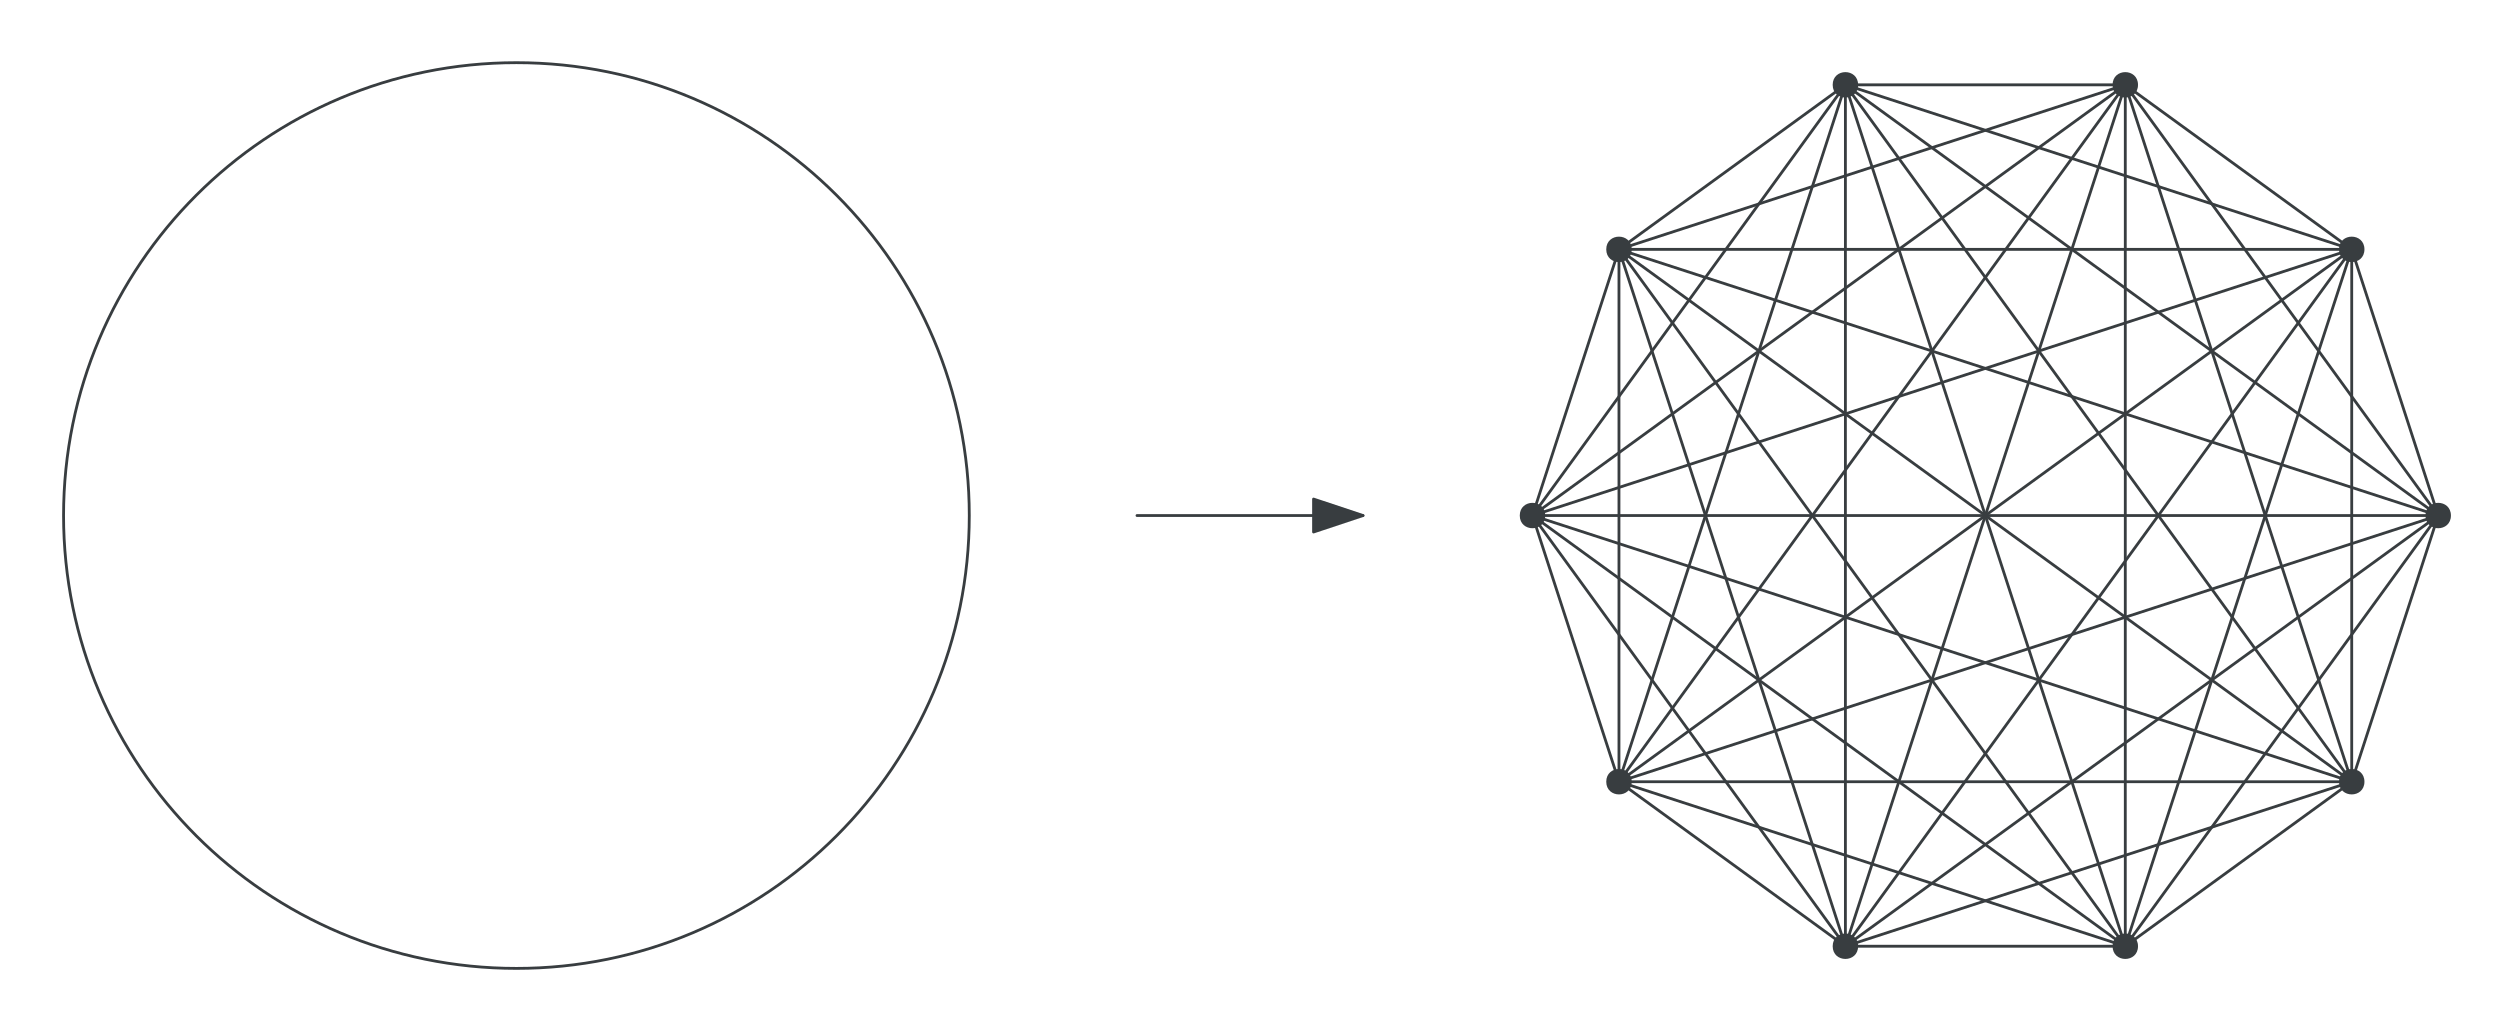
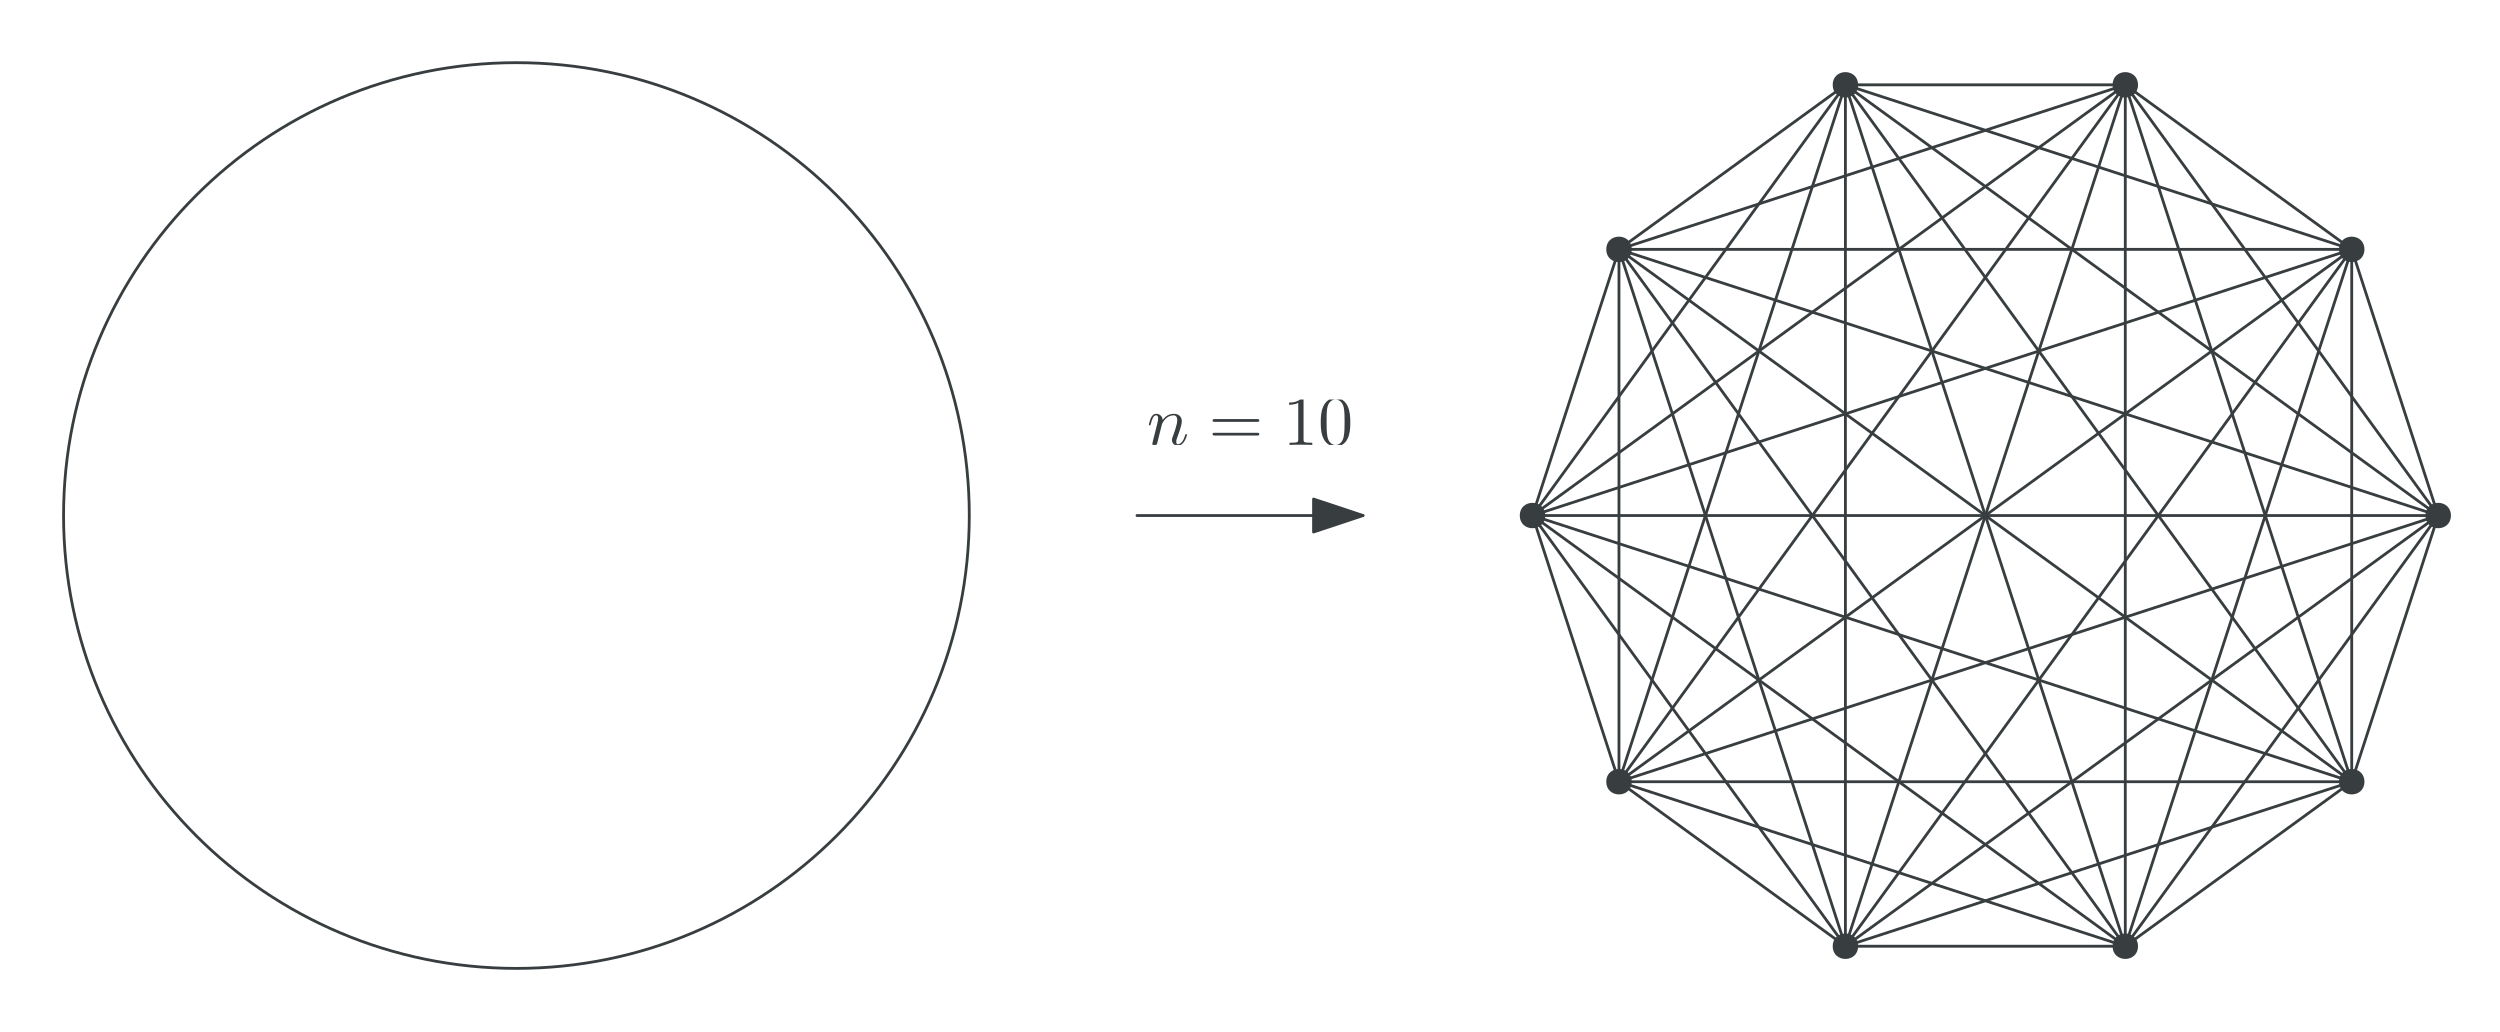
- <svg xmlns="http://www.w3.org/2000/svg" width="354" height="146" viewBox="0 0 354 146">
+ <svg xmlns="http://www.w3.org/2000/svg" xmlns:xlink="http://www.w3.org/1999/xlink" width="354" height="146" viewBox="0 0 354 146">
+   <defs>
+     <g>
+       <g id="glyph-0-0">
+         <path d="M 0.875 -0.594 C 0.844 -0.438 0.781 -0.203 0.781 -0.156 C 0.781 0.016 0.922 0.109 1.078 0.109 C 1.203 0.109 1.375 0.031 1.453 -0.172 C 1.453 -0.188 1.578 -0.656 1.641 -0.906 L 1.859 -1.797 C 1.906 -2.031 1.969 -2.25 2.031 -2.469 C 2.062 -2.641 2.141 -2.938 2.156 -2.969 C 2.297 -3.281 2.828 -4.188 3.781 -4.188 C 4.234 -4.188 4.312 -3.812 4.312 -3.484 C 4.312 -2.875 3.828 -1.594 3.672 -1.172 C 3.578 -0.938 3.562 -0.812 3.562 -0.703 C 3.562 -0.234 3.922 0.109 4.391 0.109 C 5.328 0.109 5.688 -1.344 5.688 -1.422 C 5.688 -1.531 5.609 -1.531 5.578 -1.531 C 5.469 -1.531 5.469 -1.5 5.422 -1.344 C 5.219 -0.672 4.891 -0.109 4.406 -0.109 C 4.234 -0.109 4.172 -0.203 4.172 -0.438 C 4.172 -0.688 4.25 -0.922 4.344 -1.141 C 4.531 -1.672 4.953 -2.766 4.953 -3.344 C 4.953 -4 4.531 -4.406 3.812 -4.406 C 2.906 -4.406 2.422 -3.766 2.25 -3.531 C 2.203 -4.094 1.797 -4.406 1.328 -4.406 C 0.875 -4.406 0.688 -4.016 0.594 -3.844 C 0.422 -3.5 0.297 -2.906 0.297 -2.875 C 0.297 -2.766 0.391 -2.766 0.406 -2.766 C 0.516 -2.766 0.516 -2.781 0.578 -3 C 0.75 -3.703 0.953 -4.188 1.312 -4.188 C 1.5 -4.188 1.609 -4.062 1.609 -3.734 C 1.609 -3.516 1.578 -3.406 1.453 -2.891 Z M 0.875 -0.594 " />
+       </g>
+       <g id="glyph-1-0">
+         <path d="M 6.844 -3.266 C 7 -3.266 7.188 -3.266 7.188 -3.453 C 7.188 -3.656 7 -3.656 6.859 -3.656 L 0.891 -3.656 C 0.75 -3.656 0.562 -3.656 0.562 -3.453 C 0.562 -3.266 0.75 -3.266 0.891 -3.266 Z M 6.859 -1.328 C 7 -1.328 7.188 -1.328 7.188 -1.531 C 7.188 -1.719 7 -1.719 6.844 -1.719 L 0.891 -1.719 C 0.75 -1.719 0.562 -1.719 0.562 -1.531 C 0.562 -1.328 0.75 -1.328 0.891 -1.328 Z M 6.859 -1.328 " />
+       </g>
+       <g id="glyph-1-1">
+         <path d="M 2.938 -6.375 C 2.938 -6.625 2.938 -6.641 2.703 -6.641 C 2.078 -6 1.203 -6 0.891 -6 L 0.891 -5.688 C 1.094 -5.688 1.672 -5.688 2.188 -5.953 L 2.188 -0.781 C 2.188 -0.422 2.156 -0.312 1.266 -0.312 L 0.953 -0.312 L 0.953 0 C 1.297 -0.031 2.156 -0.031 2.562 -0.031 C 2.953 -0.031 3.828 -0.031 4.172 0 L 4.172 -0.312 L 3.859 -0.312 C 2.953 -0.312 2.938 -0.422 2.938 -0.781 Z M 2.938 -6.375 " />
+       </g>
+       <g id="glyph-1-2">
+         <path d="M 4.578 -3.188 C 4.578 -3.984 4.531 -4.781 4.188 -5.516 C 3.734 -6.484 2.906 -6.641 2.5 -6.641 C 1.891 -6.641 1.172 -6.375 0.75 -5.453 C 0.438 -4.766 0.391 -3.984 0.391 -3.188 C 0.391 -2.438 0.422 -1.547 0.844 -0.781 C 1.266 0.016 2 0.219 2.484 0.219 C 3.016 0.219 3.781 0.016 4.219 -0.938 C 4.531 -1.625 4.578 -2.406 4.578 -3.188 Z M 2.484 0 C 2.094 0 1.5 -0.25 1.328 -1.203 C 1.219 -1.797 1.219 -2.719 1.219 -3.312 C 1.219 -3.953 1.219 -4.609 1.297 -5.141 C 1.484 -6.328 2.234 -6.422 2.484 -6.422 C 2.812 -6.422 3.469 -6.234 3.656 -5.25 C 3.766 -4.688 3.766 -3.938 3.766 -3.312 C 3.766 -2.562 3.766 -1.891 3.656 -1.25 C 3.5 -0.297 2.938 0 2.484 0 Z M 2.484 0 " />
+       </g>
+     </g>
+     <clipPath id="clip-0">
+       <path clip-rule="nonzero" d="M 162.387 58 L 169 58 L 169 63 L 162.387 63 Z M 162.387 58 " />
+     </clipPath>
+     <clipPath id="clip-1">
+       <path clip-rule="nonzero" d="M 171 56.578 L 191.613 56.578 L 191.613 63 L 171 63 Z M 171 56.578 " />
+     </clipPath>
+   </defs>
  <path fill-rule="evenodd" fill="rgb(100%, 100%, 100%)" fill-opacity="1" d="M 1 1 L 1 145 L 353 145 L 353 1 Z M 1 1 " />
  <path fill="none" stroke-width="0.4" stroke-linecap="round" stroke-linejoin="round" stroke="rgb(22%, 24%, 25%)" stroke-opacity="1" stroke-miterlimit="10" d="M 256.25 720 C 256.25 755.414 227.539 784.125 192.125 784.125 C 156.711 784.125 128 755.414 128 720 C 128 684.586 156.711 655.875 192.125 655.875 C 227.539 655.875 256.25 684.586 256.25 720 Z M 256.25 720 " transform="matrix(1, 0, 0, -1, -119, 793)" />
  <path fill="none" stroke-width="0.4" stroke-linecap="round" stroke-linejoin="round" stroke="rgb(22%, 24%, 25%)" stroke-opacity="1" stroke-miterlimit="10" d="M 464.25 720 L 452.004 757.691 " transform="matrix(1, 0, 0, -1, -119, 793)" />
  <path fill="none" stroke-width="0.4" stroke-linecap="round" stroke-linejoin="round" stroke="rgb(22%, 24%, 25%)" stroke-opacity="1" stroke-miterlimit="10" d="M 464.25 720 L 419.941 780.988 " transform="matrix(1, 0, 0, -1, -119, 793)" />
  <path fill="none" stroke-width="0.4" stroke-linecap="round" stroke-linejoin="round" stroke="rgb(22%, 24%, 25%)" stroke-opacity="1" stroke-miterlimit="10" d="M 464.25 720 L 380.309 780.988 " transform="matrix(1, 0, 0, -1, -119, 793)" />
  <path fill="none" stroke-width="0.4" stroke-linecap="round" stroke-linejoin="round" stroke="rgb(22%, 24%, 25%)" stroke-opacity="1" stroke-miterlimit="10" d="M 464.25 720 L 348.246 757.691 " transform="matrix(1, 0, 0, -1, -119, 793)" />
  <path fill="none" stroke-width="0.4" stroke-linecap="round" stroke-linejoin="round" stroke="rgb(22%, 24%, 25%)" stroke-opacity="1" stroke-miterlimit="10" d="M 464.25 720 L 336 720 " transform="matrix(1, 0, 0, -1, -119, 793)" />
  <path fill="none" stroke-width="0.4" stroke-linecap="round" stroke-linejoin="round" stroke="rgb(22%, 24%, 25%)" stroke-opacity="1" stroke-miterlimit="10" d="M 464.25 720 L 348.246 682.309 " transform="matrix(1, 0, 0, -1, -119, 793)" />
  <path fill="none" stroke-width="0.4" stroke-linecap="round" stroke-linejoin="round" stroke="rgb(22%, 24%, 25%)" stroke-opacity="1" stroke-miterlimit="10" d="M 464.25 720 L 380.309 659.012 " transform="matrix(1, 0, 0, -1, -119, 793)" />
  <path fill="none" stroke-width="0.4" stroke-linecap="round" stroke-linejoin="round" stroke="rgb(22%, 24%, 25%)" stroke-opacity="1" stroke-miterlimit="10" d="M 464.25 720 L 419.941 659.012 " transform="matrix(1, 0, 0, -1, -119, 793)" />
  <path fill="none" stroke-width="0.4" stroke-linecap="round" stroke-linejoin="round" stroke="rgb(22%, 24%, 25%)" stroke-opacity="1" stroke-miterlimit="10" d="M 464.25 720 L 452.004 682.309 " transform="matrix(1, 0, 0, -1, -119, 793)" />
  <path fill="none" stroke-width="0.4" stroke-linecap="round" stroke-linejoin="round" stroke="rgb(22%, 24%, 25%)" stroke-opacity="1" stroke-miterlimit="10" d="M 452.004 757.691 L 419.941 780.988 " transform="matrix(1, 0, 0, -1, -119, 793)" />
  <path fill="none" stroke-width="0.4" stroke-linecap="round" stroke-linejoin="round" stroke="rgb(22%, 24%, 25%)" stroke-opacity="1" stroke-miterlimit="10" d="M 452.004 757.691 L 380.309 780.988 " transform="matrix(1, 0, 0, -1, -119, 793)" />
  <path fill="none" stroke-width="0.4" stroke-linecap="round" stroke-linejoin="round" stroke="rgb(22%, 24%, 25%)" stroke-opacity="1" stroke-miterlimit="10" d="M 452.004 757.691 L 348.246 757.691 " transform="matrix(1, 0, 0, -1, -119, 793)" />
  <path fill="none" stroke-width="0.4" stroke-linecap="round" stroke-linejoin="round" stroke="rgb(22%, 24%, 25%)" stroke-opacity="1" stroke-miterlimit="10" d="M 452.004 757.691 L 336 720 " transform="matrix(1, 0, 0, -1, -119, 793)" />
  <path fill="none" stroke-width="0.4" stroke-linecap="round" stroke-linejoin="round" stroke="rgb(22%, 24%, 25%)" stroke-opacity="1" stroke-miterlimit="10" d="M 452.004 757.691 L 348.246 682.309 " transform="matrix(1, 0, 0, -1, -119, 793)" />
  <path fill="none" stroke-width="0.4" stroke-linecap="round" stroke-linejoin="round" stroke="rgb(22%, 24%, 25%)" stroke-opacity="1" stroke-miterlimit="10" d="M 452.004 757.691 L 380.309 659.012 " transform="matrix(1, 0, 0, -1, -119, 793)" />
  <path fill="none" stroke-width="0.4" stroke-linecap="round" stroke-linejoin="round" stroke="rgb(22%, 24%, 25%)" stroke-opacity="1" stroke-miterlimit="10" d="M 452.004 757.691 L 419.941 659.012 " transform="matrix(1, 0, 0, -1, -119, 793)" />
  <path fill="none" stroke-width="0.4" stroke-linecap="round" stroke-linejoin="round" stroke="rgb(22%, 24%, 25%)" stroke-opacity="1" stroke-miterlimit="10" d="M 452.004 757.691 L 452.004 682.309 " transform="matrix(1, 0, 0, -1, -119, 793)" />
  <path fill="none" stroke-width="0.4" stroke-linecap="round" stroke-linejoin="round" stroke="rgb(22%, 24%, 25%)" stroke-opacity="1" stroke-miterlimit="10" d="M 419.941 780.988 L 380.309 780.988 " transform="matrix(1, 0, 0, -1, -119, 793)" />
  <path fill="none" stroke-width="0.4" stroke-linecap="round" stroke-linejoin="round" stroke="rgb(22%, 24%, 25%)" stroke-opacity="1" stroke-miterlimit="10" d="M 419.941 780.988 L 348.246 757.691 " transform="matrix(1, 0, 0, -1, -119, 793)" />
  <path fill="none" stroke-width="0.4" stroke-linecap="round" stroke-linejoin="round" stroke="rgb(22%, 24%, 25%)" stroke-opacity="1" stroke-miterlimit="10" d="M 419.941 780.988 L 336 720 " transform="matrix(1, 0, 0, -1, -119, 793)" />
  <path fill="none" stroke-width="0.4" stroke-linecap="round" stroke-linejoin="round" stroke="rgb(22%, 24%, 25%)" stroke-opacity="1" stroke-miterlimit="10" d="M 419.941 780.988 L 348.246 682.309 " transform="matrix(1, 0, 0, -1, -119, 793)" />
  <path fill="none" stroke-width="0.4" stroke-linecap="round" stroke-linejoin="round" stroke="rgb(22%, 24%, 25%)" stroke-opacity="1" stroke-miterlimit="10" d="M 419.941 780.988 L 380.309 659.012 " transform="matrix(1, 0, 0, -1, -119, 793)" />
  <path fill="none" stroke-width="0.4" stroke-linecap="round" stroke-linejoin="round" stroke="rgb(22%, 24%, 25%)" stroke-opacity="1" stroke-miterlimit="10" d="M 419.941 780.988 L 419.941 659.012 " transform="matrix(1, 0, 0, -1, -119, 793)" />
  <path fill="none" stroke-width="0.4" stroke-linecap="round" stroke-linejoin="round" stroke="rgb(22%, 24%, 25%)" stroke-opacity="1" stroke-miterlimit="10" d="M 419.941 780.988 L 452.004 682.309 " transform="matrix(1, 0, 0, -1, -119, 793)" />
  <path fill="none" stroke-width="0.4" stroke-linecap="round" stroke-linejoin="round" stroke="rgb(22%, 24%, 25%)" stroke-opacity="1" stroke-miterlimit="10" d="M 380.309 780.988 L 348.246 757.691 " transform="matrix(1, 0, 0, -1, -119, 793)" />
  <path fill="none" stroke-width="0.4" stroke-linecap="round" stroke-linejoin="round" stroke="rgb(22%, 24%, 25%)" stroke-opacity="1" stroke-miterlimit="10" d="M 380.309 780.988 L 336 720 " transform="matrix(1, 0, 0, -1, -119, 793)" />
  <path fill="none" stroke-width="0.4" stroke-linecap="round" stroke-linejoin="round" stroke="rgb(22%, 24%, 25%)" stroke-opacity="1" stroke-miterlimit="10" d="M 380.309 780.988 L 348.246 682.309 " transform="matrix(1, 0, 0, -1, -119, 793)" />
  <path fill="none" stroke-width="0.4" stroke-linecap="round" stroke-linejoin="round" stroke="rgb(22%, 24%, 25%)" stroke-opacity="1" stroke-miterlimit="10" d="M 380.309 780.988 L 380.309 659.012 " transform="matrix(1, 0, 0, -1, -119, 793)" />
  <path fill="none" stroke-width="0.4" stroke-linecap="round" stroke-linejoin="round" stroke="rgb(22%, 24%, 25%)" stroke-opacity="1" stroke-miterlimit="10" d="M 380.309 780.988 L 419.941 659.012 " transform="matrix(1, 0, 0, -1, -119, 793)" />
  <path fill="none" stroke-width="0.4" stroke-linecap="round" stroke-linejoin="round" stroke="rgb(22%, 24%, 25%)" stroke-opacity="1" stroke-miterlimit="10" d="M 380.309 780.988 L 452.004 682.309 " transform="matrix(1, 0, 0, -1, -119, 793)" />
  <path fill="none" stroke-width="0.4" stroke-linecap="round" stroke-linejoin="round" stroke="rgb(22%, 24%, 25%)" stroke-opacity="1" stroke-miterlimit="10" d="M 348.246 757.691 L 336 720 " transform="matrix(1, 0, 0, -1, -119, 793)" />
  <path fill="none" stroke-width="0.4" stroke-linecap="round" stroke-linejoin="round" stroke="rgb(22%, 24%, 25%)" stroke-opacity="1" stroke-miterlimit="10" d="M 348.246 757.691 L 348.246 682.309 " transform="matrix(1, 0, 0, -1, -119, 793)" />
  <path fill="none" stroke-width="0.4" stroke-linecap="round" stroke-linejoin="round" stroke="rgb(22%, 24%, 25%)" stroke-opacity="1" stroke-miterlimit="10" d="M 348.246 757.691 L 380.309 659.012 " transform="matrix(1, 0, 0, -1, -119, 793)" />
  <path fill="none" stroke-width="0.4" stroke-linecap="round" stroke-linejoin="round" stroke="rgb(22%, 24%, 25%)" stroke-opacity="1" stroke-miterlimit="10" d="M 348.246 757.691 L 419.941 659.012 " transform="matrix(1, 0, 0, -1, -119, 793)" />
  <path fill="none" stroke-width="0.4" stroke-linecap="round" stroke-linejoin="round" stroke="rgb(22%, 24%, 25%)" stroke-opacity="1" stroke-miterlimit="10" d="M 348.246 757.691 L 452.004 682.309 " transform="matrix(1, 0, 0, -1, -119, 793)" />
  <path fill="none" stroke-width="0.4" stroke-linecap="round" stroke-linejoin="round" stroke="rgb(22%, 24%, 25%)" stroke-opacity="1" stroke-miterlimit="10" d="M 336 720 L 348.246 682.309 " transform="matrix(1, 0, 0, -1, -119, 793)" />
  <path fill="none" stroke-width="0.4" stroke-linecap="round" stroke-linejoin="round" stroke="rgb(22%, 24%, 25%)" stroke-opacity="1" stroke-miterlimit="10" d="M 336 720 L 380.309 659.012 " transform="matrix(1, 0, 0, -1, -119, 793)" />
  <path fill="none" stroke-width="0.4" stroke-linecap="round" stroke-linejoin="round" stroke="rgb(22%, 24%, 25%)" stroke-opacity="1" stroke-miterlimit="10" d="M 336 720 L 419.941 659.012 " transform="matrix(1, 0, 0, -1, -119, 793)" />
  <path fill="none" stroke-width="0.4" stroke-linecap="round" stroke-linejoin="round" stroke="rgb(22%, 24%, 25%)" stroke-opacity="1" stroke-miterlimit="10" d="M 336 720 L 452.004 682.309 " transform="matrix(1, 0, 0, -1, -119, 793)" />
  <path fill="none" stroke-width="0.4" stroke-linecap="round" stroke-linejoin="round" stroke="rgb(22%, 24%, 25%)" stroke-opacity="1" stroke-miterlimit="10" d="M 348.246 682.309 L 380.309 659.012 " transform="matrix(1, 0, 0, -1, -119, 793)" />
  <path fill="none" stroke-width="0.4" stroke-linecap="round" stroke-linejoin="round" stroke="rgb(22%, 24%, 25%)" stroke-opacity="1" stroke-miterlimit="10" d="M 348.246 682.309 L 419.941 659.012 " transform="matrix(1, 0, 0, -1, -119, 793)" />
  <path fill="none" stroke-width="0.4" stroke-linecap="round" stroke-linejoin="round" stroke="rgb(22%, 24%, 25%)" stroke-opacity="1" stroke-miterlimit="10" d="M 348.246 682.309 L 452.004 682.309 " transform="matrix(1, 0, 0, -1, -119, 793)" />
  <path fill="none" stroke-width="0.4" stroke-linecap="round" stroke-linejoin="round" stroke="rgb(22%, 24%, 25%)" stroke-opacity="1" stroke-miterlimit="10" d="M 380.309 659.012 L 419.941 659.012 " transform="matrix(1, 0, 0, -1, -119, 793)" />
  <path fill="none" stroke-width="0.4" stroke-linecap="round" stroke-linejoin="round" stroke="rgb(22%, 24%, 25%)" stroke-opacity="1" stroke-miterlimit="10" d="M 380.309 659.012 L 452.004 682.309 " transform="matrix(1, 0, 0, -1, -119, 793)" />
  <path fill="none" stroke-width="0.4" stroke-linecap="round" stroke-linejoin="round" stroke="rgb(22%, 24%, 25%)" stroke-opacity="1" stroke-miterlimit="10" d="M 419.941 659.012 L 452.004 682.309 " transform="matrix(1, 0, 0, -1, -119, 793)" />
  <path fill-rule="evenodd" fill="rgb(22%, 24%, 25%)" fill-opacity="1" d="M 347.051 73 C 347.051 70.602 343.449 70.602 343.449 73 C 343.449 75.398 347.051 75.398 347.051 73 Z M 347.051 73 " />
  <path fill-rule="evenodd" fill="rgb(22%, 24%, 25%)" fill-opacity="1" d="M 334.805 35.309 C 334.805 32.91 331.203 32.91 331.203 35.309 C 331.203 37.707 334.805 37.707 334.805 35.309 Z M 334.805 35.309 " />
  <path fill-rule="evenodd" fill="rgb(22%, 24%, 25%)" fill-opacity="1" d="M 302.742 12.012 C 302.742 9.613 299.141 9.613 299.141 12.012 C 299.141 14.414 302.742 14.414 302.742 12.012 Z M 302.742 12.012 " />
  <path fill-rule="evenodd" fill="rgb(22%, 24%, 25%)" fill-opacity="1" d="M 263.109 12.012 C 263.109 9.613 259.508 9.613 259.508 12.012 C 259.508 14.414 263.109 14.414 263.109 12.012 Z M 263.109 12.012 " />
  <path fill-rule="evenodd" fill="rgb(22%, 24%, 25%)" fill-opacity="1" d="M 231.047 35.309 C 231.047 32.91 227.445 32.91 227.445 35.309 C 227.445 37.707 231.047 37.707 231.047 35.309 Z M 231.047 35.309 " />
  <path fill-rule="evenodd" fill="rgb(22%, 24%, 25%)" fill-opacity="1" d="M 218.801 73 C 218.801 70.602 215.199 70.602 215.199 73 C 215.199 75.398 218.801 75.398 218.801 73 Z M 218.801 73 " />
  <path fill-rule="evenodd" fill="rgb(22%, 24%, 25%)" fill-opacity="1" d="M 231.047 110.691 C 231.047 108.293 227.445 108.293 227.445 110.691 C 227.445 113.09 231.047 113.09 231.047 110.691 Z M 231.047 110.691 " />
  <path fill-rule="evenodd" fill="rgb(22%, 24%, 25%)" fill-opacity="1" d="M 263.109 133.988 C 263.109 131.586 259.508 131.586 259.508 133.988 C 259.508 136.387 263.109 136.387 263.109 133.988 Z M 263.109 133.988 " />
  <path fill-rule="evenodd" fill="rgb(22%, 24%, 25%)" fill-opacity="1" d="M 302.742 133.988 C 302.742 131.586 299.141 131.586 299.141 133.988 C 299.141 136.387 302.742 136.387 302.742 133.988 Z M 302.742 133.988 " />
  <path fill-rule="evenodd" fill="rgb(22%, 24%, 25%)" fill-opacity="1" d="M 334.805 110.691 C 334.805 108.293 331.203 108.293 331.203 110.691 C 331.203 113.09 334.805 113.09 334.805 110.691 Z M 334.805 110.691 " />
  <path fill="none" stroke-width="0.4" stroke-linecap="round" stroke-linejoin="round" stroke="rgb(22%, 24%, 25%)" stroke-opacity="1" stroke-miterlimit="10" d="M 280 720 L 312 720 " transform="matrix(1, 0, 0, -1, -119, 793)" />
  <path fill-rule="evenodd" fill="rgb(22%, 24%, 25%)" fill-opacity="1" stroke-width="0.4" stroke-linecap="round" stroke-linejoin="round" stroke="rgb(22%, 24%, 25%)" stroke-opacity="1" stroke-miterlimit="10" d="M 312 720 L 305 722.332 L 305 717.668 Z M 312 720 " transform="matrix(1, 0, 0, -1, -119, 793)" />
+   <g clip-path="url(#clip-0)">
+     <g fill="rgb(22%, 24%, 25%)" fill-opacity="1">
+       <use xlink:href="#glyph-0-0" x="162.387" y="63" />
+     </g>
+   </g>
+   <g clip-path="url(#clip-1)">
+     <g fill="rgb(22%, 24%, 25%)" fill-opacity="1">
+       <use xlink:href="#glyph-1-0" x="171.134" y="63" />
+       <use xlink:href="#glyph-1-1" x="181.645" y="63" />
+       <use xlink:href="#glyph-1-2" x="186.626" y="63" />
+     </g>
+   </g>
</svg>
